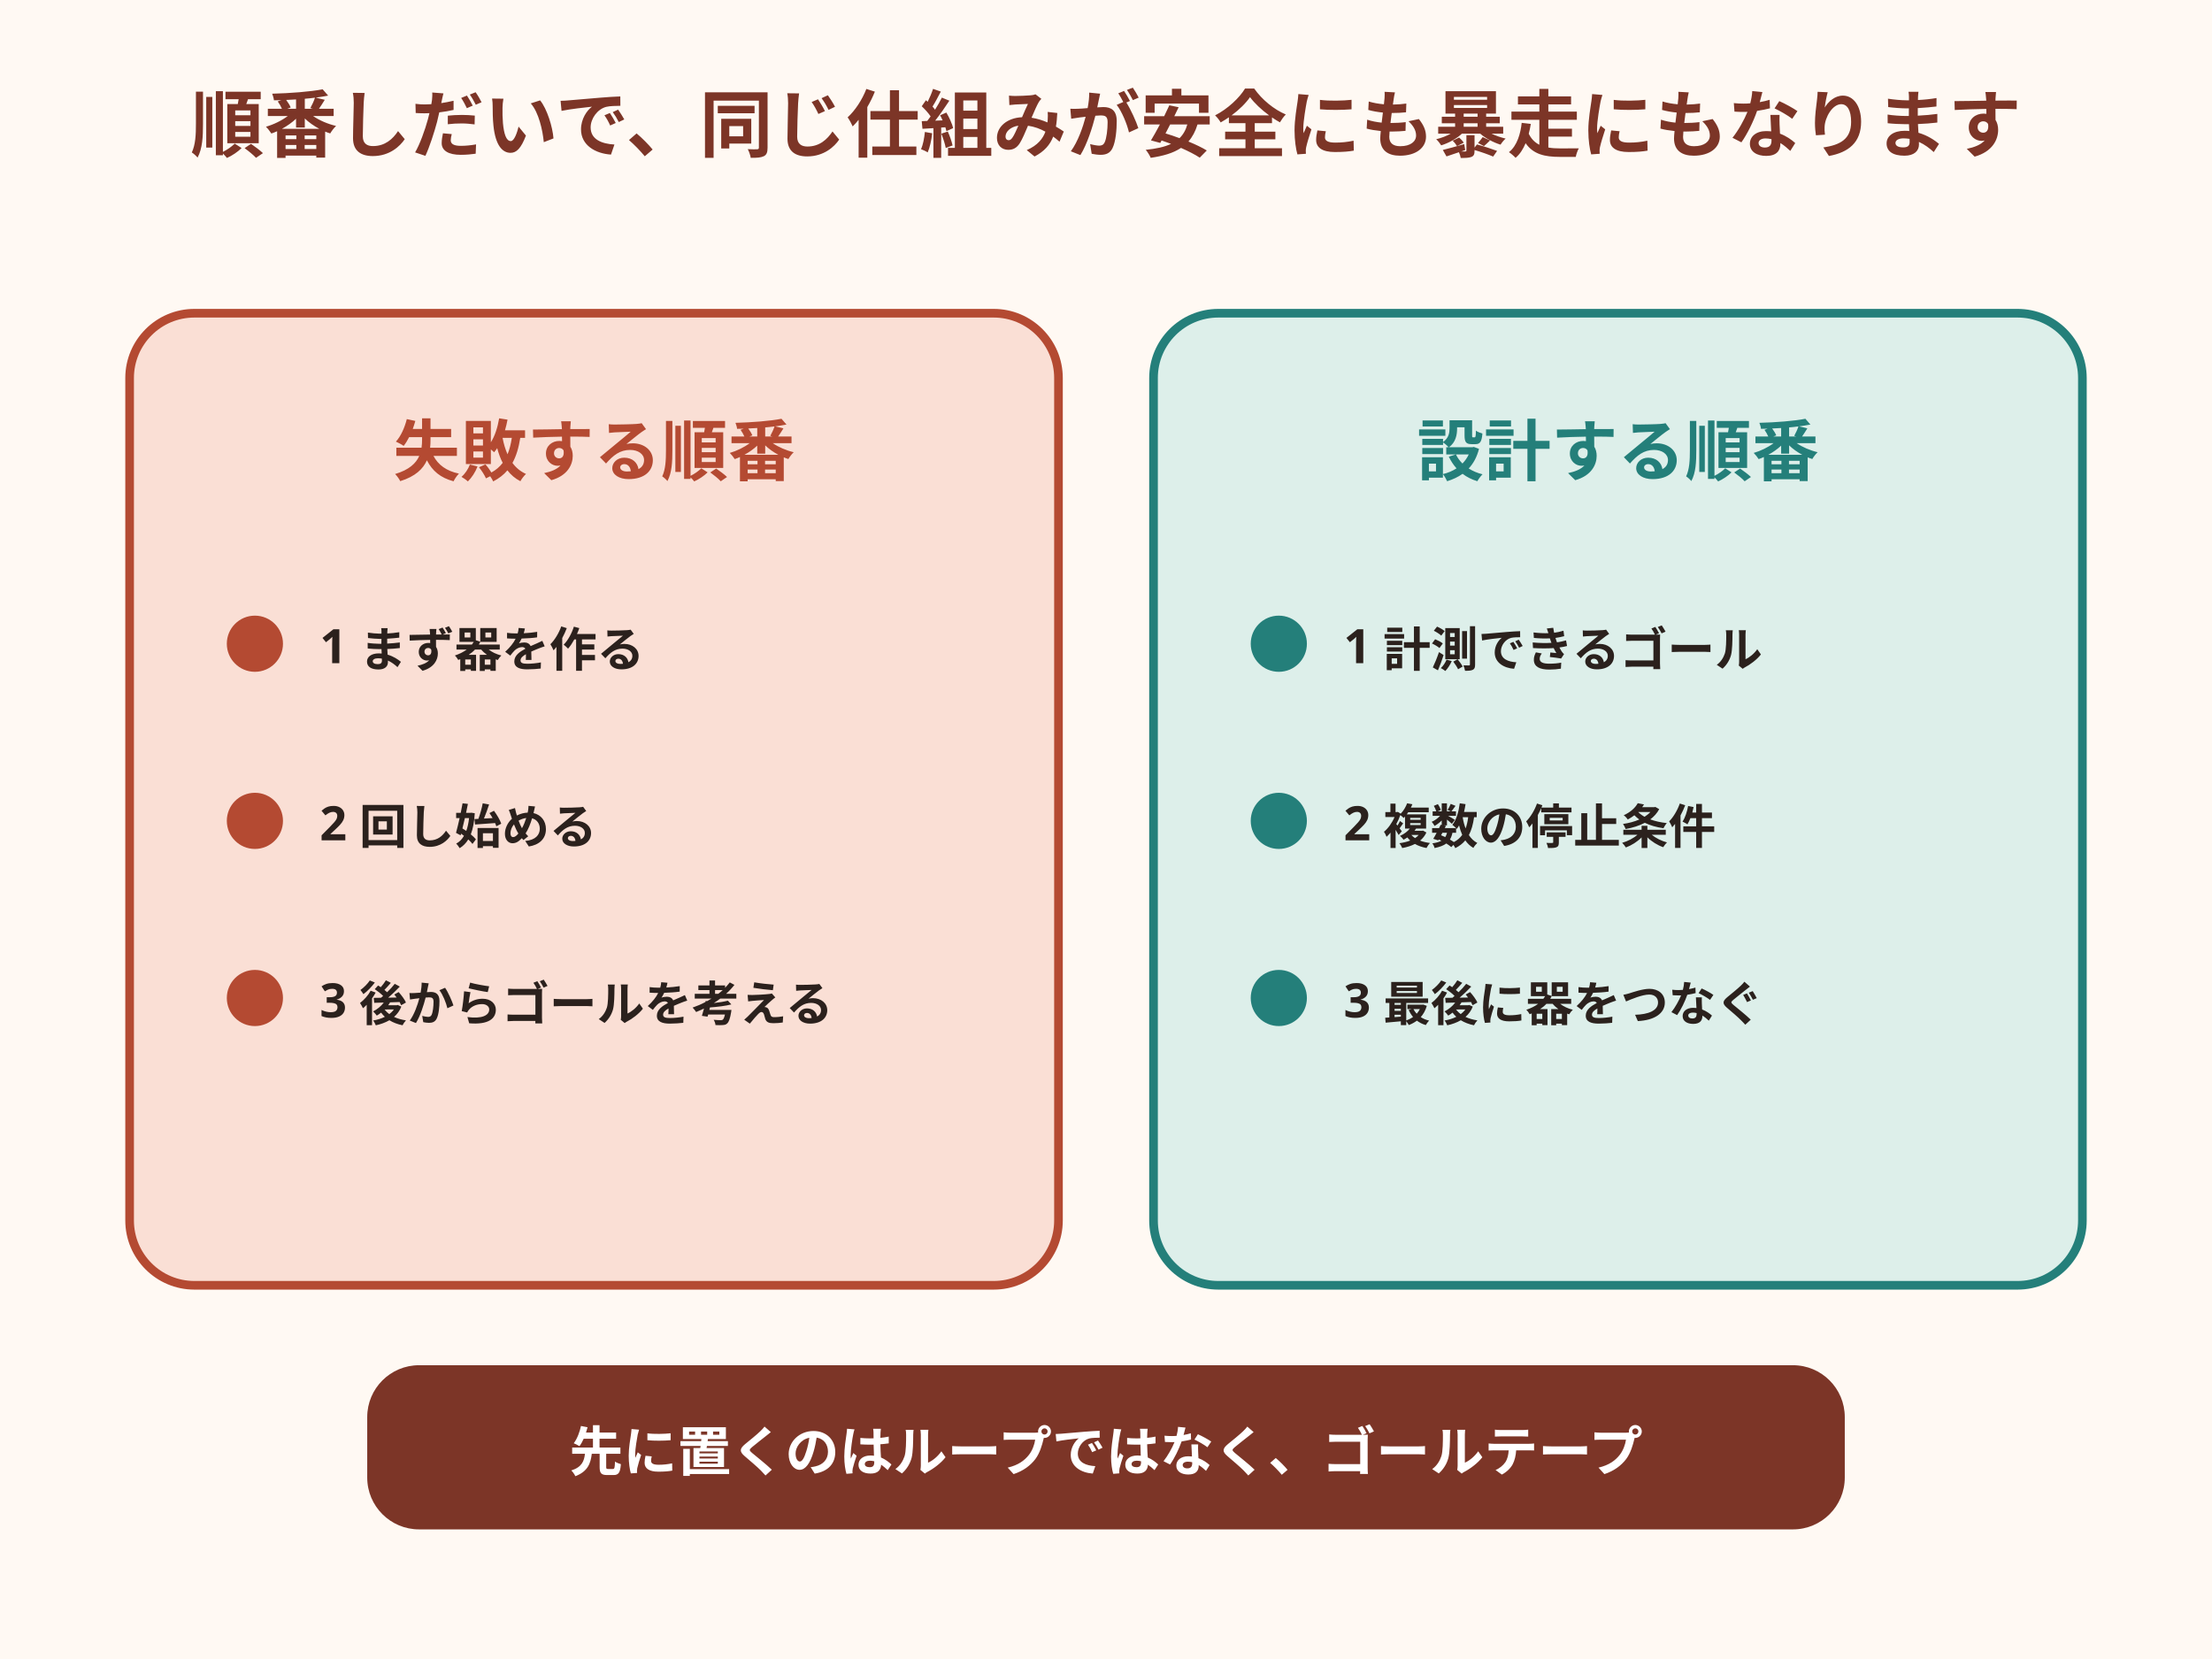
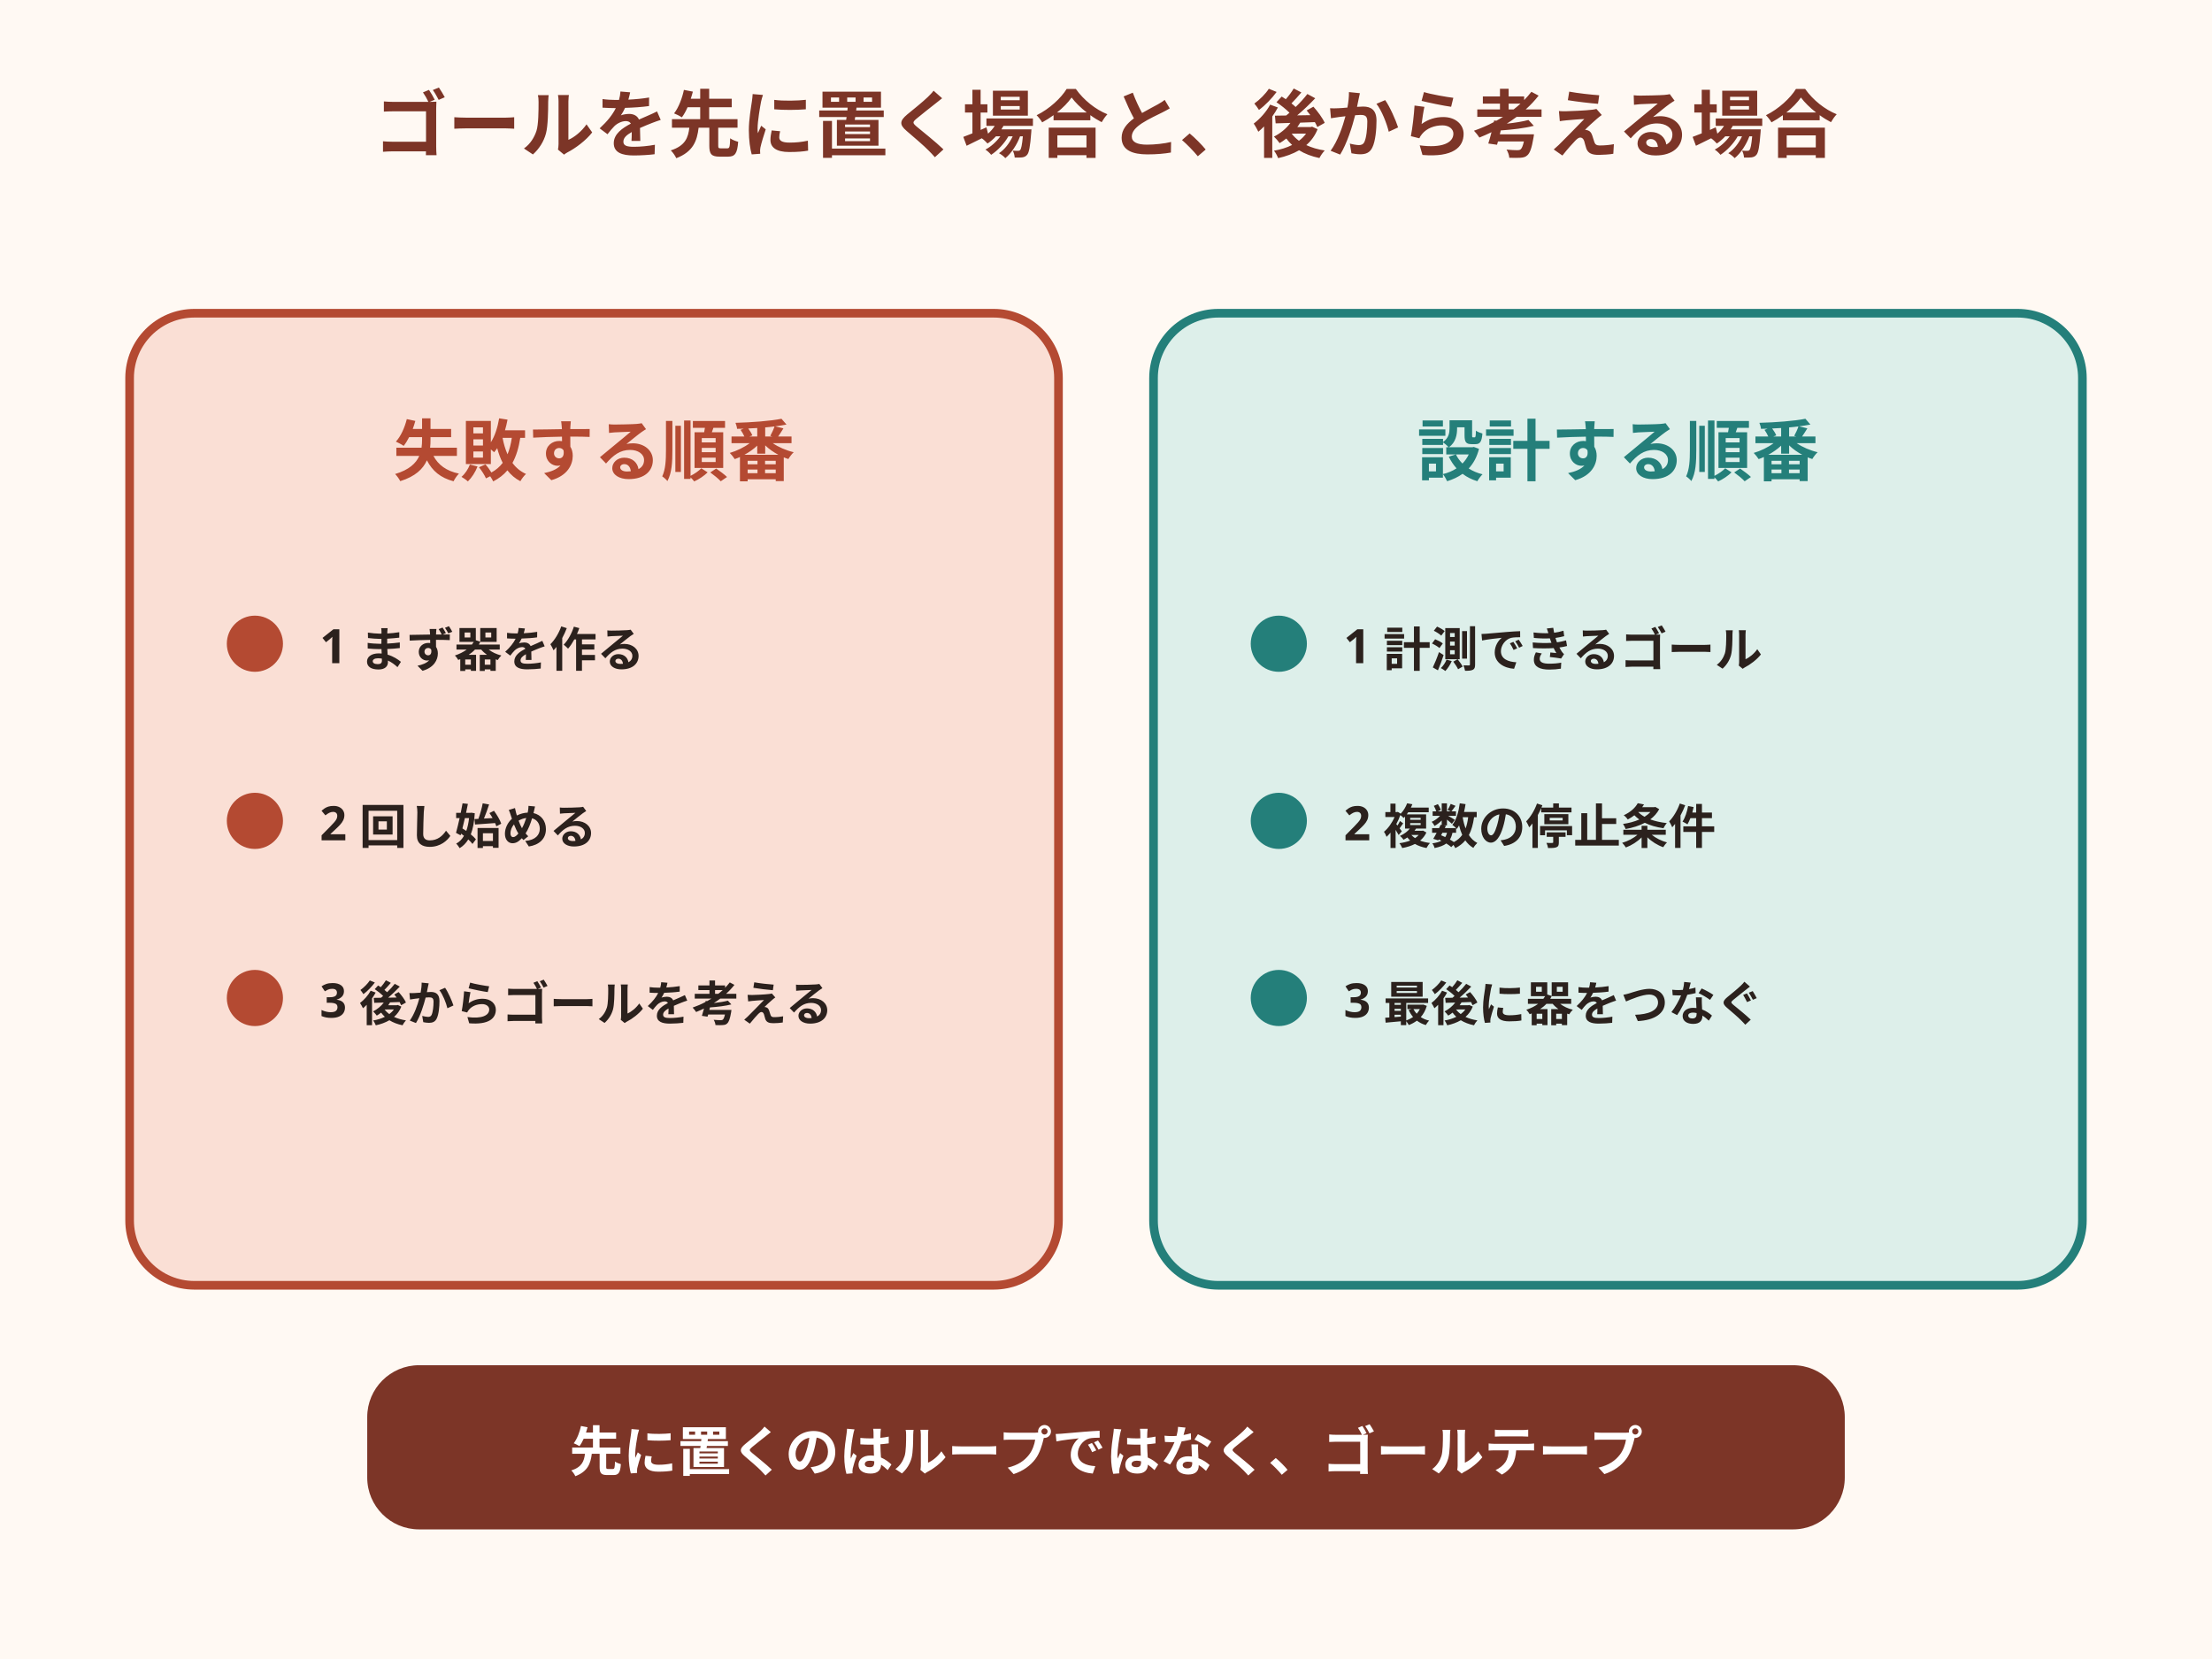
<svg xmlns="http://www.w3.org/2000/svg" width="1024" height="768" viewBox="0 0 1024 768">
  <defs>
    <marker id="arrow" viewBox="0 0 10 10" refX="9" refY="5" markerWidth="9" markerHeight="9" orient="auto-start-reverse">
      <path d="M 0 0 L 10 5 L 0 10 z" fill="context-stroke" />
    </marker>
  </defs>
  <rect width="1024" height="768" fill="#FFF9F3" />
-   <text x="512" y="70" text-anchor="middle" font-family="Hiragino Sans, Yu Gothic, sans-serif" font-size="34" font-weight="800" fill="#7C3527">順番しだいで、同じ仕組みが安全にも暴走にもなります</text>
+   <text x="512" y="70" text-anchor="middle" font-family="Hiragino Sans, Yu Gothic, sans-serif" font-size="34" font-weight="800" fill="#7C3527">ゴールを先に置く場合と、後から考える場合</text>
  <rect x="60" y="145" width="430" height="450" rx="30" fill="#FADFD5" stroke="#B44A32" stroke-width="4" />
  <text x="275" y="220" text-anchor="middle" font-family="Hiragino Sans, Yu Gothic, sans-serif" font-size="31" font-weight="800" fill="#B44A32">失敗する順番</text>
  <circle cx="118" cy="298" r="13" fill="#B44A32" stroke="none" stroke-width="0" />
  <text x="148" y="307" text-anchor="start" font-family="Hiragino Sans, Yu Gothic, sans-serif" font-size="22" font-weight="650" fill="#2B211D">1 まず器を作る</text>
  <circle cx="118" cy="380" r="13" fill="#B44A32" stroke="none" stroke-width="0" />
  <text x="148" y="389" text-anchor="start" font-family="Hiragino Sans, Yu Gothic, sans-serif" font-size="22" font-weight="650" fill="#2B211D">2 回し始める</text>
  <circle cx="118" cy="462" r="13" fill="#B44A32" stroke="none" stroke-width="0" />
  <text x="148" y="471" text-anchor="start" font-family="Hiragino Sans, Yu Gothic, sans-serif" font-size="22" font-weight="650" fill="#2B211D">3 後からゴールを考える</text>
  <rect x="534" y="145" width="430" height="450" rx="30" fill="#DDEFEA" stroke="#247F7A" stroke-width="4" />
  <text x="749" y="220" text-anchor="middle" font-family="Hiragino Sans, Yu Gothic, sans-serif" font-size="31" font-weight="800" fill="#247F7A">設計する順番</text>
  <circle cx="592" cy="298" r="13" fill="#247F7A" stroke="none" stroke-width="0" />
  <text x="622" y="307" text-anchor="start" font-family="Hiragino Sans, Yu Gothic, sans-serif" font-size="22" font-weight="650" fill="#2B211D">1 計測できるゴール</text>
  <circle cx="592" cy="380" r="13" fill="#247F7A" stroke="none" stroke-width="0" />
  <text x="622" y="389" text-anchor="start" font-family="Hiragino Sans, Yu Gothic, sans-serif" font-size="22" font-weight="650" fill="#2B211D">2 複数の停止条件</text>
  <circle cx="592" cy="462" r="13" fill="#247F7A" stroke="none" stroke-width="0" />
  <text x="622" y="471" text-anchor="start" font-family="Hiragino Sans, Yu Gothic, sans-serif" font-size="22" font-weight="650" fill="#2B211D">3 最後に器をつなぐ</text>
  <rect x="170" y="632" width="684" height="76" rx="24" fill="#7C3527" stroke="#7C3527" stroke-width="0" />
  <text x="512" y="681" text-anchor="middle" font-family="Hiragino Sans, Yu Gothic, sans-serif" font-size="25" font-weight="800" fill="#FFFFFF">先に置くのはループではなく、ゴールテープ</text>
</svg>
